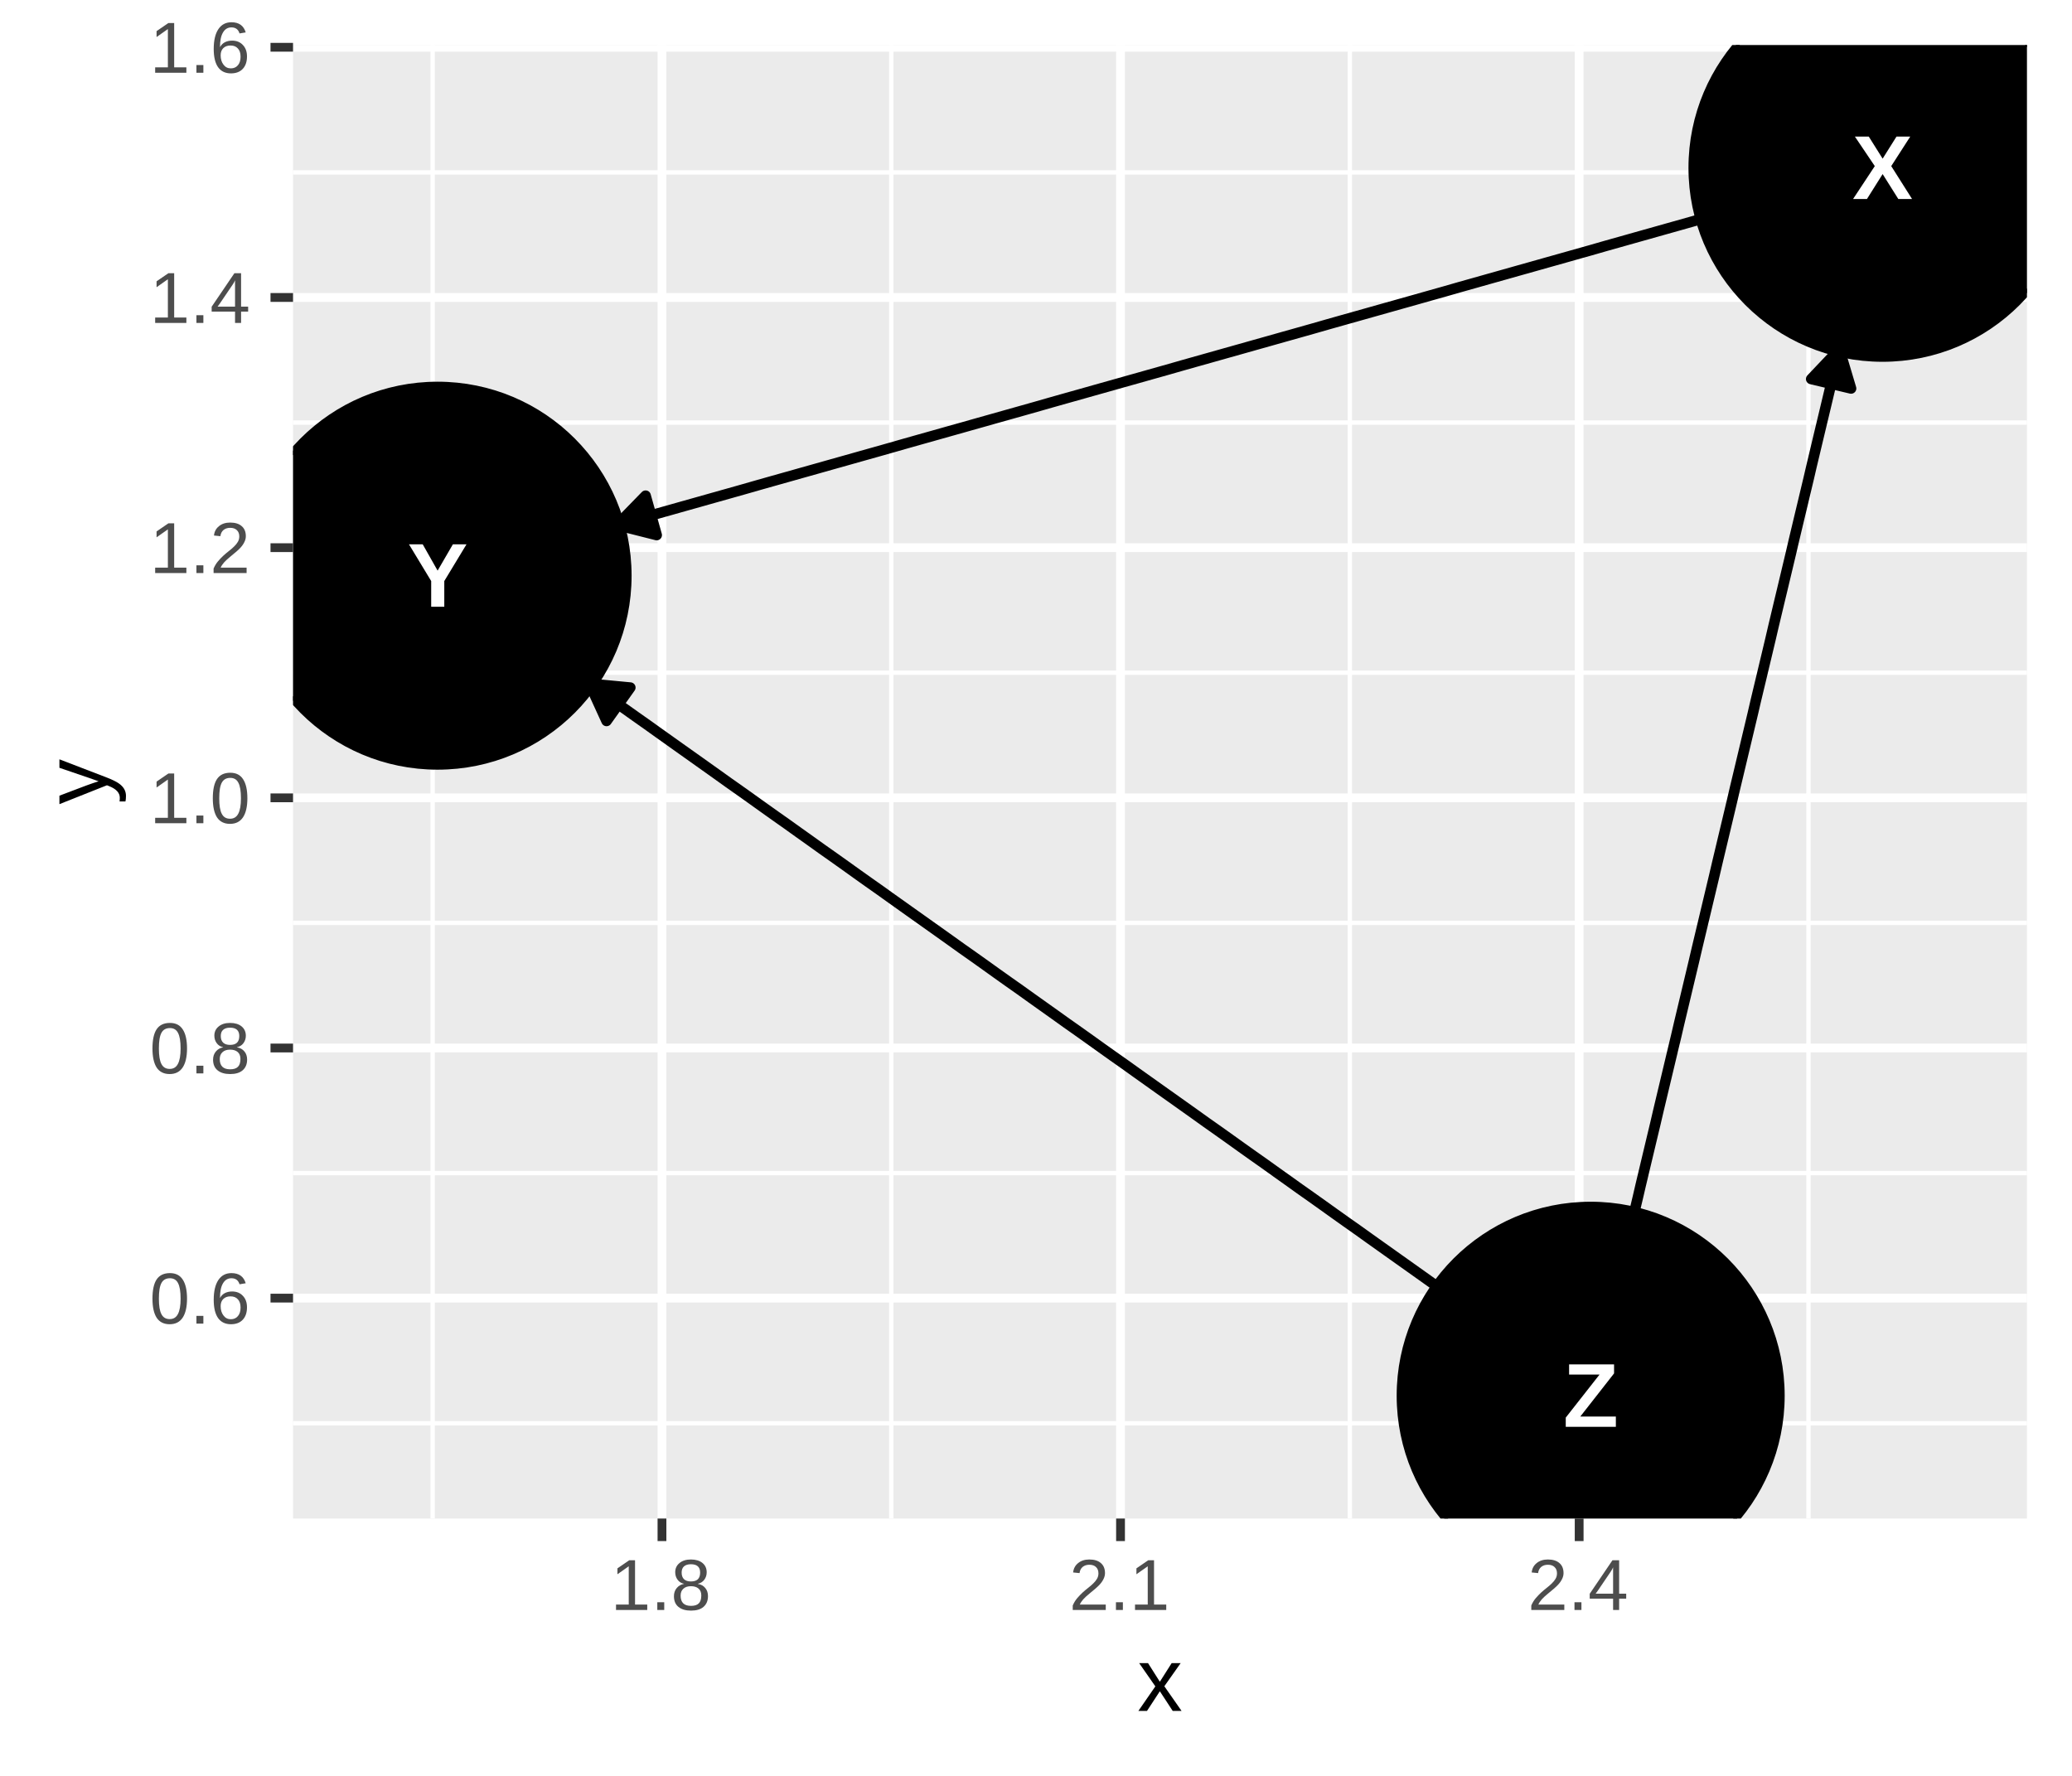
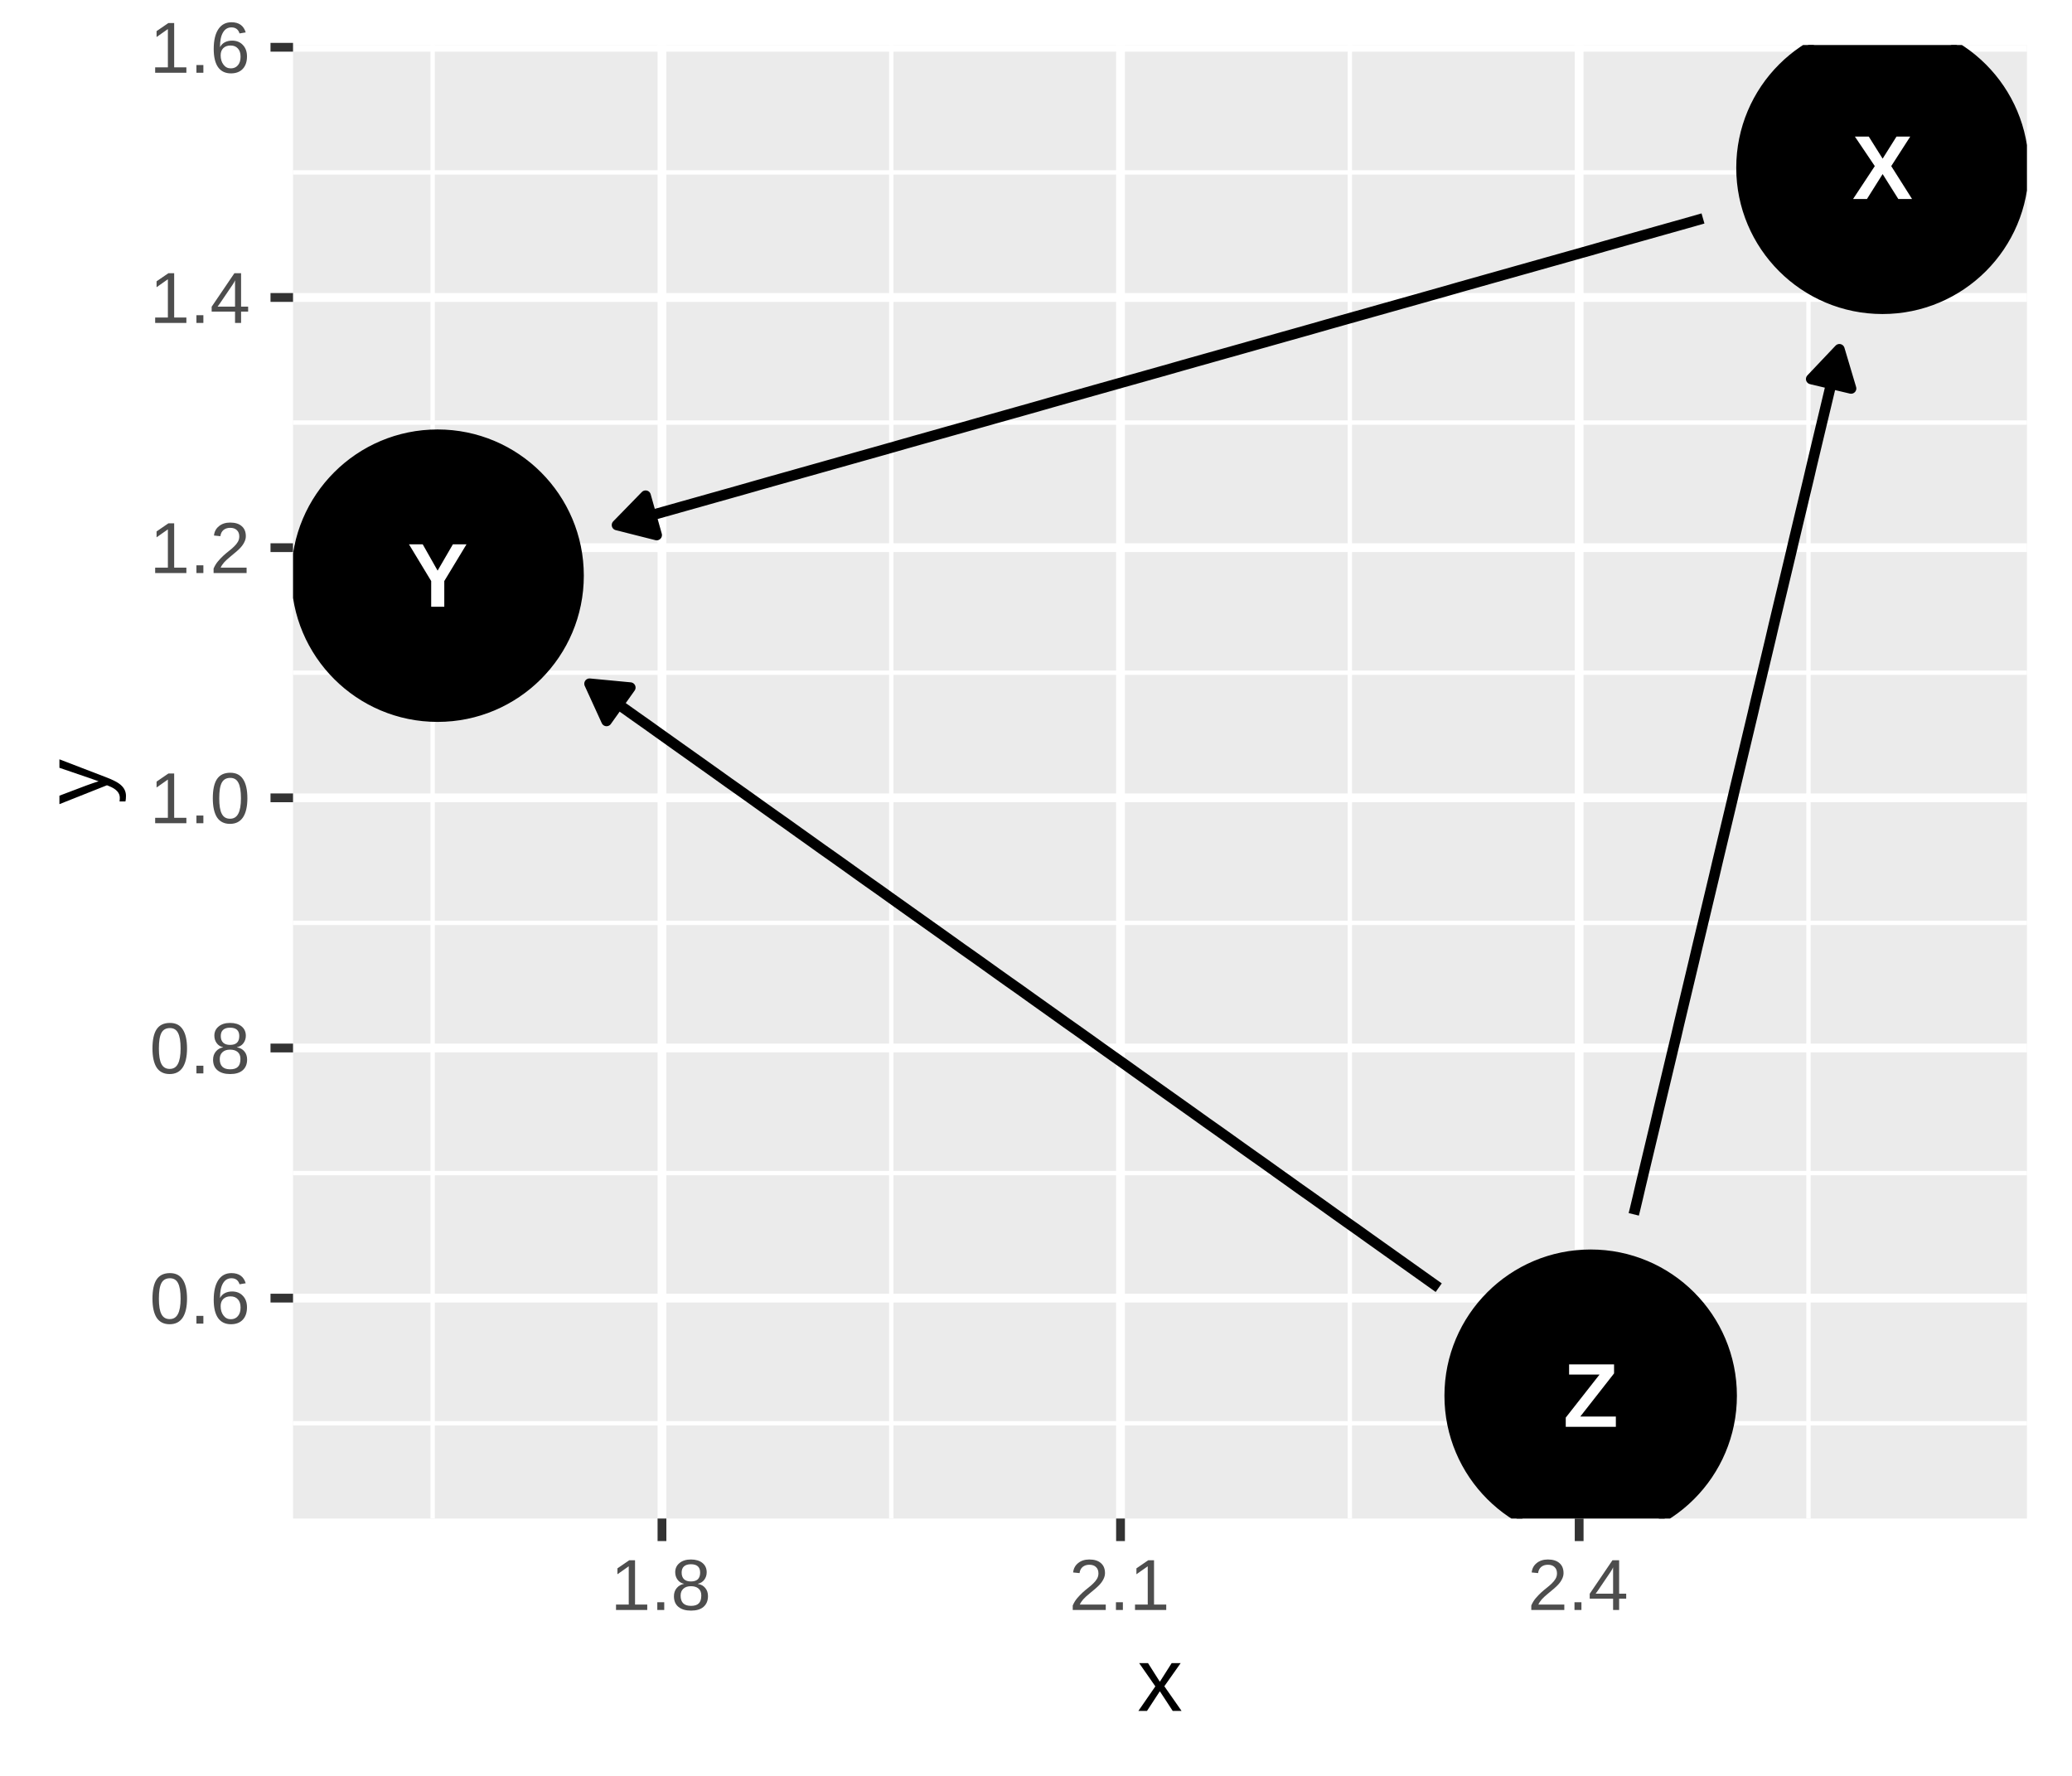
<svg xmlns="http://www.w3.org/2000/svg" viewBox="0 0 252.00 216.00">
  <defs>
    <style type="text/css">
    line, polyline, polygon, path, rect, circle {
      fill: none;
      stroke: #000000;
      stroke-linecap: round;
      stroke-linejoin: round;
      stroke-miterlimit: 10.00;
    }
  </style>
  </defs>
  <rect width="100%" height="100%" style="stroke: none; fill: #FFFFFF;" />
  <rect x="0.00" y="0.00" width="252.00" height="216.00" style="stroke-width: 1.07; stroke: #FFFFFF; fill: #FFFFFF;" />
  <defs>
    <clipPath id="cpMzUuNjR8MjQ2LjUyfDE4NC43MHw1LjQ4">
      <rect x="35.64" y="5.48" width="210.88" height="179.22" />
    </clipPath>
  </defs>
  <rect x="35.64" y="5.48" width="210.88" height="179.22" style="stroke-width: 1.07; stroke: none; fill: #EBEBEB;" clip-path="url(#cpMzUuNjR8MjQ2LjUyfDE4NC43MHw1LjQ4)" />
  <polyline points="35.64,173.11 246.52,173.11 " style="stroke-width: 0.53; stroke: #FFFFFF; stroke-linecap: butt;" clip-path="url(#cpMzUuNjR8MjQ2LjUyfDE4NC43MHw1LjQ4)" />
  <polyline points="35.64,142.68 246.52,142.68 " style="stroke-width: 0.53; stroke: #FFFFFF; stroke-linecap: butt;" clip-path="url(#cpMzUuNjR8MjQ2LjUyfDE4NC43MHw1LjQ4)" />
  <polyline points="35.64,112.25 246.52,112.25 " style="stroke-width: 0.53; stroke: #FFFFFF; stroke-linecap: butt;" clip-path="url(#cpMzUuNjR8MjQ2LjUyfDE4NC43MHw1LjQ4)" />
  <polyline points="35.64,81.82 246.52,81.82 " style="stroke-width: 0.53; stroke: #FFFFFF; stroke-linecap: butt;" clip-path="url(#cpMzUuNjR8MjQ2LjUyfDE4NC43MHw1LjQ4)" />
  <polyline points="35.64,51.40 246.52,51.40 " style="stroke-width: 0.53; stroke: #FFFFFF; stroke-linecap: butt;" clip-path="url(#cpMzUuNjR8MjQ2LjUyfDE4NC43MHw1LjQ4)" />
  <polyline points="35.64,20.97 246.52,20.97 " style="stroke-width: 0.53; stroke: #FFFFFF; stroke-linecap: butt;" clip-path="url(#cpMzUuNjR8MjQ2LjUyfDE4NC43MHw1LjQ4)" />
  <polyline points="52.62,184.70 52.62,5.48 " style="stroke-width: 0.53; stroke: #FFFFFF; stroke-linecap: butt;" clip-path="url(#cpMzUuNjR8MjQ2LjUyfDE4NC43MHw1LjQ4)" />
  <polyline points="108.40,184.70 108.40,5.48 " style="stroke-width: 0.53; stroke: #FFFFFF; stroke-linecap: butt;" clip-path="url(#cpMzUuNjR8MjQ2LjUyfDE4NC43MHw1LjQ4)" />
  <polyline points="164.17,184.70 164.17,5.48 " style="stroke-width: 0.53; stroke: #FFFFFF; stroke-linecap: butt;" clip-path="url(#cpMzUuNjR8MjQ2LjUyfDE4NC43MHw1LjQ4)" />
  <polyline points="219.95,184.70 219.95,5.48 " style="stroke-width: 0.53; stroke: #FFFFFF; stroke-linecap: butt;" clip-path="url(#cpMzUuNjR8MjQ2LjUyfDE4NC43MHw1LjQ4)" />
  <polyline points="35.64,157.89 246.52,157.89 " style="stroke-width: 1.07; stroke: #FFFFFF; stroke-linecap: butt;" clip-path="url(#cpMzUuNjR8MjQ2LjUyfDE4NC43MHw1LjQ4)" />
  <polyline points="35.64,127.47 246.52,127.47 " style="stroke-width: 1.07; stroke: #FFFFFF; stroke-linecap: butt;" clip-path="url(#cpMzUuNjR8MjQ2LjUyfDE4NC43MHw1LjQ4)" />
  <polyline points="35.64,97.04 246.52,97.04 " style="stroke-width: 1.07; stroke: #FFFFFF; stroke-linecap: butt;" clip-path="url(#cpMzUuNjR8MjQ2LjUyfDE4NC43MHw1LjQ4)" />
  <polyline points="35.64,66.61 246.52,66.61 " style="stroke-width: 1.07; stroke: #FFFFFF; stroke-linecap: butt;" clip-path="url(#cpMzUuNjR8MjQ2LjUyfDE4NC43MHw1LjQ4)" />
  <polyline points="35.64,36.18 246.52,36.18 " style="stroke-width: 1.07; stroke: #FFFFFF; stroke-linecap: butt;" clip-path="url(#cpMzUuNjR8MjQ2LjUyfDE4NC43MHw1LjQ4)" />
  <polyline points="35.64,5.75 246.52,5.75 " style="stroke-width: 1.07; stroke: #FFFFFF; stroke-linecap: butt;" clip-path="url(#cpMzUuNjR8MjQ2LjUyfDE4NC43MHw1LjQ4)" />
  <polyline points="80.51,184.70 80.51,5.48 " style="stroke-width: 1.07; stroke: #FFFFFF; stroke-linecap: butt;" clip-path="url(#cpMzUuNjR8MjQ2LjUyfDE4NC43MHw1LjQ4)" />
  <polyline points="136.28,184.70 136.28,5.48 " style="stroke-width: 1.07; stroke: #FFFFFF; stroke-linecap: butt;" clip-path="url(#cpMzUuNjR8MjQ2LjUyfDE4NC43MHw1LjQ4)" />
  <polyline points="192.06,184.70 192.06,5.48 " style="stroke-width: 1.07; stroke: #FFFFFF; stroke-linecap: butt;" clip-path="url(#cpMzUuNjR8MjQ2LjUyfDE4NC43MHw1LjQ4)" />
  <polyline points="207.12,26.57 205.87,26.93 204.10,27.43 202.32,27.93 200.55,28.43 198.77,28.93 197.00,29.43 195.22,29.93 193.45,30.44 191.67,30.94 189.90,31.44 188.12,31.94 186.35,32.44 184.57,32.94 182.80,33.44 181.02,33.94 179.25,34.44 177.47,34.94 175.70,35.45 173.92,35.95 172.15,36.45 170.37,36.95 168.60,37.45 166.82,37.95 165.05,38.45 163.27,38.95 161.50,39.45 159.72,39.96 157.95,40.46 156.17,40.96 154.40,41.46 152.62,41.96 150.85,42.46 149.07,42.96 147.30,43.46 145.52,43.96 143.75,44.46 141.97,44.97 140.19,45.47 138.42,45.97 136.64,46.47 134.87,46.97 133.09,47.47 131.32,47.97 129.54,48.47 127.77,48.97 125.99,49.48 124.22,49.98 122.44,50.48 120.67,50.98 118.89,51.48 117.12,51.98 115.34,52.48 113.57,52.98 111.79,53.48 110.02,53.98 108.24,54.49 106.47,54.99 104.69,55.49 102.92,55.99 101.14,56.49 99.37,56.99 97.59,57.49 95.82,57.99 94.04,58.49 92.27,58.99 90.49,59.50 88.72,60.00 86.94,60.50 85.17,61.00 83.39,61.50 81.62,62.00 79.84,62.50 78.07,63.00 76.29,63.50 75.04,63.86 " style="stroke-width: 1.28; stroke-linecap: butt;" clip-path="url(#cpMzUuNjR8MjQ2LjUyfDE4NC43MHw1LjQ4)" />
  <polygon points="78.52,60.29 75.04,63.86 79.87,65.08 " style="stroke-width: 1.28; stroke-linecap: butt; fill: #000000;" clip-path="url(#cpMzUuNjR8MjQ2LjUyfDE4NC43MHw1LjQ4)" />
  <polyline points="198.70,147.70 198.84,147.14 199.20,145.63 199.55,144.12 199.91,142.61 200.27,141.10 200.63,139.59 200.99,138.08 201.35,136.58 201.70,135.07 202.06,133.56 202.42,132.05 202.78,130.54 203.14,129.03 203.50,127.52 203.86,126.02 204.21,124.51 204.57,123.00 204.93,121.49 205.29,119.98 205.65,118.47 206.01,116.96 206.36,115.46 206.72,113.95 207.08,112.44 207.44,110.93 207.80,109.42 208.16,107.91 208.52,106.40 208.87,104.90 209.23,103.39 209.59,101.88 209.95,100.37 210.31,98.86 210.67,97.35 211.02,95.84 211.38,94.34 211.74,92.83 212.10,91.32 212.46,89.81 212.82,88.30 213.18,86.79 213.53,85.28 213.89,83.77 214.25,82.27 214.61,80.76 214.97,79.25 215.33,77.74 215.68,76.23 216.04,74.72 216.40,73.21 216.76,71.71 217.12,70.20 217.48,68.69 217.84,67.18 218.19,65.67 218.55,64.16 218.91,62.65 219.27,61.15 219.63,59.64 219.99,58.13 220.34,56.62 220.70,55.11 221.06,53.60 221.42,52.09 221.78,50.59 222.14,49.08 222.50,47.57 222.85,46.06 223.21,44.55 223.57,43.04 223.71,42.48 " style="stroke-width: 1.28; stroke-linecap: butt;" clip-path="url(#cpMzUuNjR8MjQ2LjUyfDE4NC43MHw1LjQ4)" />
  <polygon points="225.13,47.25 223.71,42.48 220.28,46.10 " style="stroke-width: 1.28; stroke-linecap: butt; fill: #000000;" clip-path="url(#cpMzUuNjR8MjQ2LjUyfDE4NC43MHw1LjQ4)" />
  <polyline points="174.98,156.62 173.63,155.66 172.21,154.65 170.79,153.64 169.38,152.64 167.96,151.63 166.54,150.62 165.13,149.61 163.71,148.61 162.29,147.60 160.88,146.59 159.46,145.58 158.04,144.58 156.63,143.57 155.21,142.56 153.80,141.55 152.38,140.55 150.96,139.54 149.55,138.53 148.13,137.52 146.71,136.52 145.30,135.51 143.88,134.50 142.46,133.49 141.05,132.49 139.63,131.48 138.21,130.47 136.80,129.46 135.38,128.46 133.96,127.45 132.55,126.44 131.13,125.43 129.71,124.43 128.30,123.42 126.88,122.41 125.46,121.40 124.05,120.39 122.63,119.39 121.21,118.38 119.80,117.37 118.38,116.36 116.96,115.36 115.55,114.35 114.13,113.34 112.71,112.33 111.30,111.33 109.88,110.32 108.46,109.31 107.05,108.30 105.63,107.30 104.21,106.29 102.80,105.28 101.38,104.27 99.96,103.27 98.55,102.26 97.13,101.25 95.72,100.24 94.30,99.24 92.88,98.23 91.47,97.22 90.05,96.21 88.63,95.21 87.22,94.20 85.80,93.19 84.38,92.18 82.97,91.18 81.55,90.17 80.13,89.16 78.72,88.15 77.30,87.15 75.88,86.14 74.47,85.13 73.05,84.12 71.70,83.16 " style="stroke-width: 1.28; stroke-linecap: butt;" clip-path="url(#cpMzUuNjR8MjQ2LjUyfDE4NC43MHw1LjQ4)" />
  <polygon points="76.66,83.63 71.70,83.16 73.77,87.69 " style="stroke-width: 1.28; stroke-linecap: butt; fill: #000000;" clip-path="url(#cpMzUuNjR8MjQ2LjUyfDE4NC43MHw1LjQ4)" />
-   <circle cx="228.95" cy="20.41" r="17.43pt" style="stroke-width: 0.71; fill: #000000;" clip-path="url(#cpMzUuNjR8MjQ2LjUyfDE4NC43MHw1LjQ4)" />
-   <circle cx="193.46" cy="169.76" r="17.43pt" style="stroke-width: 0.71; fill: #000000;" clip-path="url(#cpMzUuNjR8MjQ2LjUyfDE4NC43MHw1LjQ4)" />
-   <circle cx="53.22" cy="70.02" r="17.43pt" style="stroke-width: 0.71; fill: #000000;" clip-path="url(#cpMzUuNjR8MjQ2LjUyfDE4NC43MHw1LjQ4)" />
+   <circle cx="228.95" cy="20.41" r="17.43" style="stroke-width: 0.71; fill: #000000;" clip-path="url(#cpMzUuNjR8MjQ2LjUyfDE4NC43MHw1LjQ4)" />
+   <circle cx="193.46" cy="169.76" r="17.43" style="stroke-width: 0.71; fill: #000000;" clip-path="url(#cpMzUuNjR8MjQ2LjUyfDE4NC43MHw1LjQ4)" />
+   <circle cx="53.22" cy="70.02" r="17.43" style="stroke-width: 0.71; fill: #000000;" clip-path="url(#cpMzUuNjR8MjQ2LjUyfDE4NC43MHw1LjQ4)" />
  <g clip-path="url(#cpMzUuNjR8MjQ2LjUyfDE4NC43MHw1LjQ4)">
    <text x="225.28" y="24.20" style="font-size: 11.04px; font-weight: bold; fill: #FFFFFF; font-family: Liberation Sans;" textLength="7.34px" lengthAdjust="spacingAndGlyphs">X</text>
  </g>
  <g clip-path="url(#cpMzUuNjR8MjQ2LjUyfDE4NC43MHw1LjQ4)">
    <text x="190.10" y="173.55" style="font-size: 11.04px; font-weight: bold; fill: #FFFFFF; font-family: Liberation Sans;" textLength="6.72px" lengthAdjust="spacingAndGlyphs">Z</text>
  </g>
  <g clip-path="url(#cpMzUuNjR8MjQ2LjUyfDE4NC43MHw1LjQ4)">
    <text x="49.55" y="73.80" style="font-size: 11.04px; font-weight: bold; fill: #FFFFFF; font-family: Liberation Sans;" textLength="7.34px" lengthAdjust="spacingAndGlyphs">Y</text>
  </g>
  <defs>
    <clipPath id="cpMC4wMHwyNTIuMDB8MjE2LjAwfDAuMDA=">
      <rect x="0.00" y="0.00" width="252.00" height="216.00" />
    </clipPath>
  </defs>
  <g clip-path="url(#cpMC4wMHwyNTIuMDB8MjE2LjAwfDAuMDA=)">
    <text x="18.20" y="160.99" style="font-size: 8.80px; fill: #4D4D4D; font-family: Liberation Sans;" textLength="12.51px" lengthAdjust="spacingAndGlyphs">0.6</text>
  </g>
  <g clip-path="url(#cpMC4wMHwyNTIuMDB8MjE2LjAwfDAuMDA=)">
    <text x="18.20" y="130.56" style="font-size: 8.80px; fill: #4D4D4D; font-family: Liberation Sans;" textLength="12.51px" lengthAdjust="spacingAndGlyphs">0.8</text>
  </g>
  <g clip-path="url(#cpMC4wMHwyNTIuMDB8MjE2LjAwfDAuMDA=)">
    <text x="18.20" y="100.13" style="font-size: 8.80px; fill: #4D4D4D; font-family: Liberation Sans;" textLength="12.51px" lengthAdjust="spacingAndGlyphs">1.0</text>
  </g>
  <g clip-path="url(#cpMC4wMHwyNTIuMDB8MjE2LjAwfDAuMDA=)">
    <text x="18.20" y="69.70" style="font-size: 8.80px; fill: #4D4D4D; font-family: Liberation Sans;" textLength="12.51px" lengthAdjust="spacingAndGlyphs">1.2</text>
  </g>
  <g clip-path="url(#cpMC4wMHwyNTIuMDB8MjE2LjAwfDAuMDA=)">
    <text x="18.20" y="39.28" style="font-size: 8.80px; fill: #4D4D4D; font-family: Liberation Sans;" textLength="12.51px" lengthAdjust="spacingAndGlyphs">1.4</text>
  </g>
  <g clip-path="url(#cpMC4wMHwyNTIuMDB8MjE2LjAwfDAuMDA=)">
    <text x="18.20" y="8.85" style="font-size: 8.80px; fill: #4D4D4D; font-family: Liberation Sans;" textLength="12.51px" lengthAdjust="spacingAndGlyphs">1.6</text>
  </g>
  <polyline points="32.90,157.89 35.64,157.89 " style="stroke-width: 1.07; stroke: #333333; stroke-linecap: butt;" clip-path="url(#cpMC4wMHwyNTIuMDB8MjE2LjAwfDAuMDA=)" />
  <polyline points="32.90,127.47 35.64,127.47 " style="stroke-width: 1.07; stroke: #333333; stroke-linecap: butt;" clip-path="url(#cpMC4wMHwyNTIuMDB8MjE2LjAwfDAuMDA=)" />
  <polyline points="32.90,97.04 35.64,97.04 " style="stroke-width: 1.07; stroke: #333333; stroke-linecap: butt;" clip-path="url(#cpMC4wMHwyNTIuMDB8MjE2LjAwfDAuMDA=)" />
  <polyline points="32.90,66.61 35.64,66.61 " style="stroke-width: 1.07; stroke: #333333; stroke-linecap: butt;" clip-path="url(#cpMC4wMHwyNTIuMDB8MjE2LjAwfDAuMDA=)" />
  <polyline points="32.90,36.18 35.64,36.18 " style="stroke-width: 1.07; stroke: #333333; stroke-linecap: butt;" clip-path="url(#cpMC4wMHwyNTIuMDB8MjE2LjAwfDAuMDA=)" />
  <polyline points="32.90,5.75 35.64,5.75 " style="stroke-width: 1.07; stroke: #333333; stroke-linecap: butt;" clip-path="url(#cpMC4wMHwyNTIuMDB8MjE2LjAwfDAuMDA=)" />
  <polyline points="80.51,187.44 80.51,184.70 " style="stroke-width: 1.07; stroke: #333333; stroke-linecap: butt;" clip-path="url(#cpMC4wMHwyNTIuMDB8MjE2LjAwfDAuMDA=)" />
  <polyline points="136.28,187.44 136.28,184.70 " style="stroke-width: 1.07; stroke: #333333; stroke-linecap: butt;" clip-path="url(#cpMC4wMHwyNTIuMDB8MjE2LjAwfDAuMDA=)" />
  <polyline points="192.06,187.44 192.06,184.70 " style="stroke-width: 1.07; stroke: #333333; stroke-linecap: butt;" clip-path="url(#cpMC4wMHwyNTIuMDB8MjE2LjAwfDAuMDA=)" />
  <g clip-path="url(#cpMC4wMHwyNTIuMDB8MjE2LjAwfDAuMDA=)">
    <text x="74.25" y="195.82" style="font-size: 8.80px; fill: #4D4D4D; font-family: Liberation Sans;" textLength="12.51px" lengthAdjust="spacingAndGlyphs">1.8</text>
  </g>
  <g clip-path="url(#cpMC4wMHwyNTIuMDB8MjE2LjAwfDAuMDA=)">
    <text x="130.03" y="195.82" style="font-size: 8.80px; fill: #4D4D4D; font-family: Liberation Sans;" textLength="12.51px" lengthAdjust="spacingAndGlyphs">2.1</text>
  </g>
  <g clip-path="url(#cpMC4wMHwyNTIuMDB8MjE2LjAwfDAuMDA=)">
    <text x="185.80" y="195.82" style="font-size: 8.80px; fill: #4D4D4D; font-family: Liberation Sans;" textLength="12.51px" lengthAdjust="spacingAndGlyphs">2.4</text>
  </g>
  <g clip-path="url(#cpMC4wMHwyNTIuMDB8MjE2LjAwfDAuMDA=)">
    <text x="138.33" y="208.10" style="font-size: 11.00px; font-family: Liberation Sans;" textLength="5.50px" lengthAdjust="spacingAndGlyphs">x</text>
  </g>
  <g clip-path="url(#cpMC4wMHwyNTIuMDB8MjE2LjAwfDAuMDA=)">
    <text transform="translate(13.04,97.84) rotate(-90)" style="font-size: 11.00px; font-family: Liberation Sans;" textLength="5.50px" lengthAdjust="spacingAndGlyphs">y</text>
  </g>
</svg>
